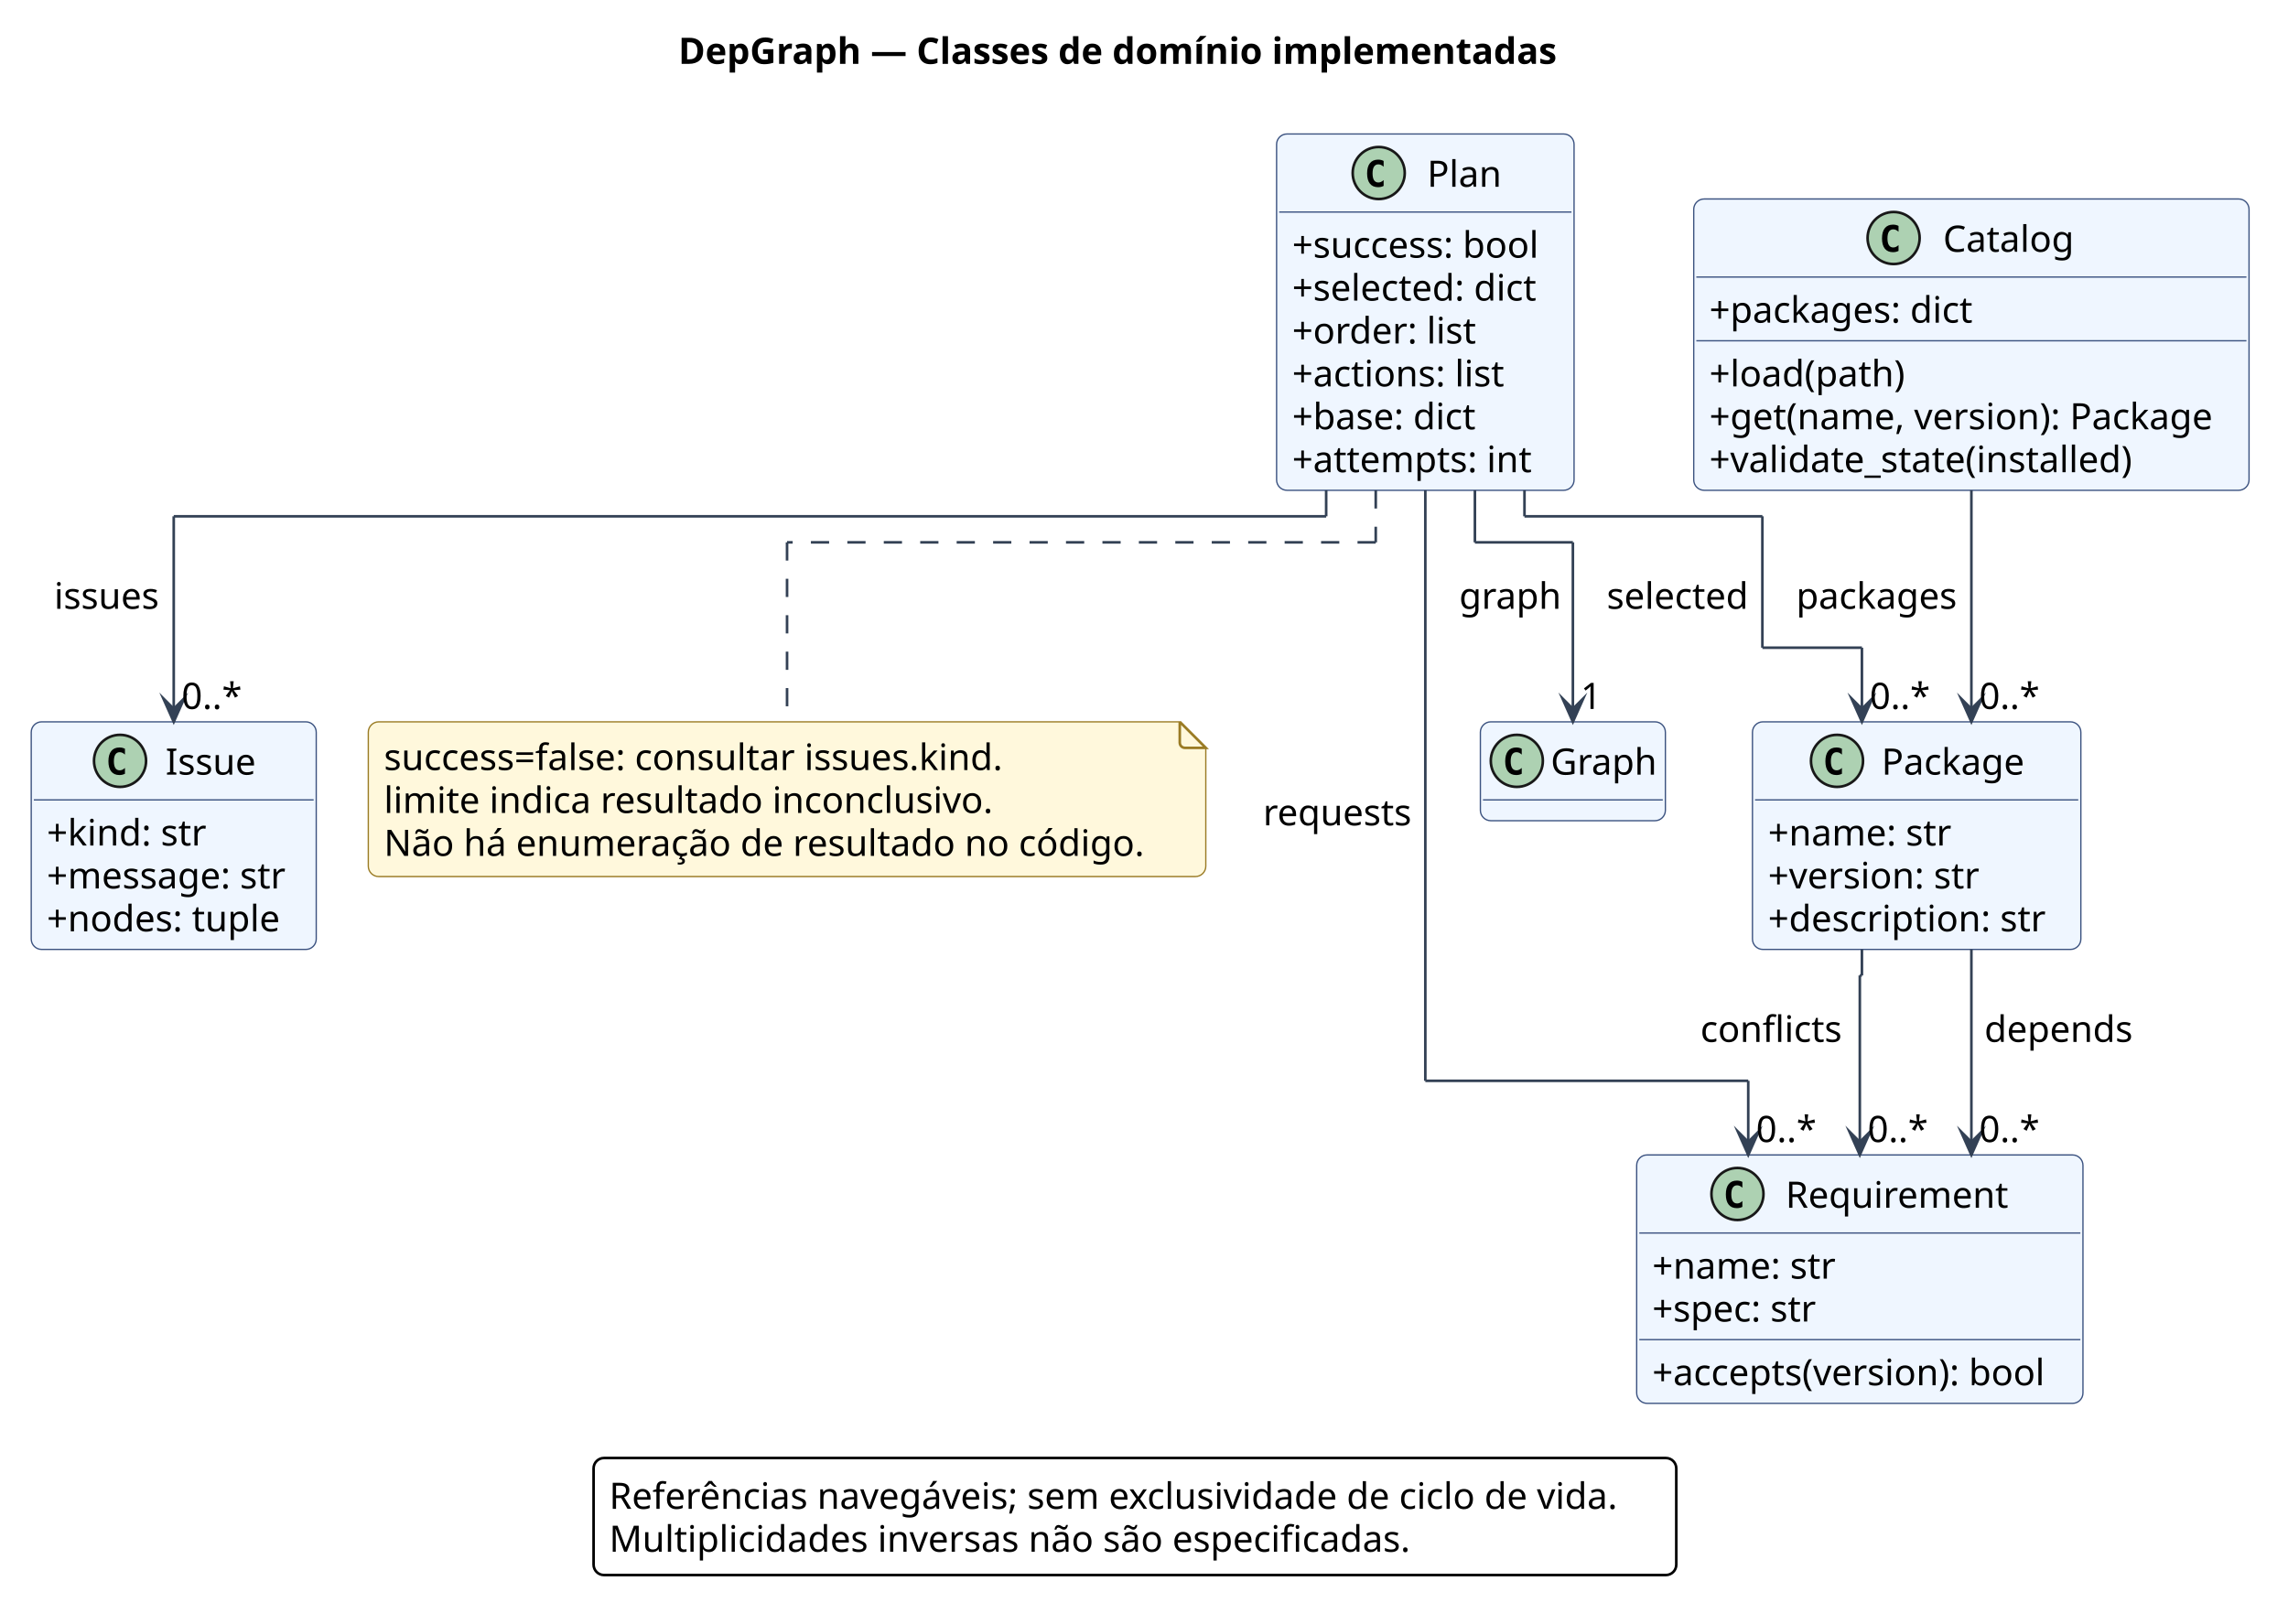
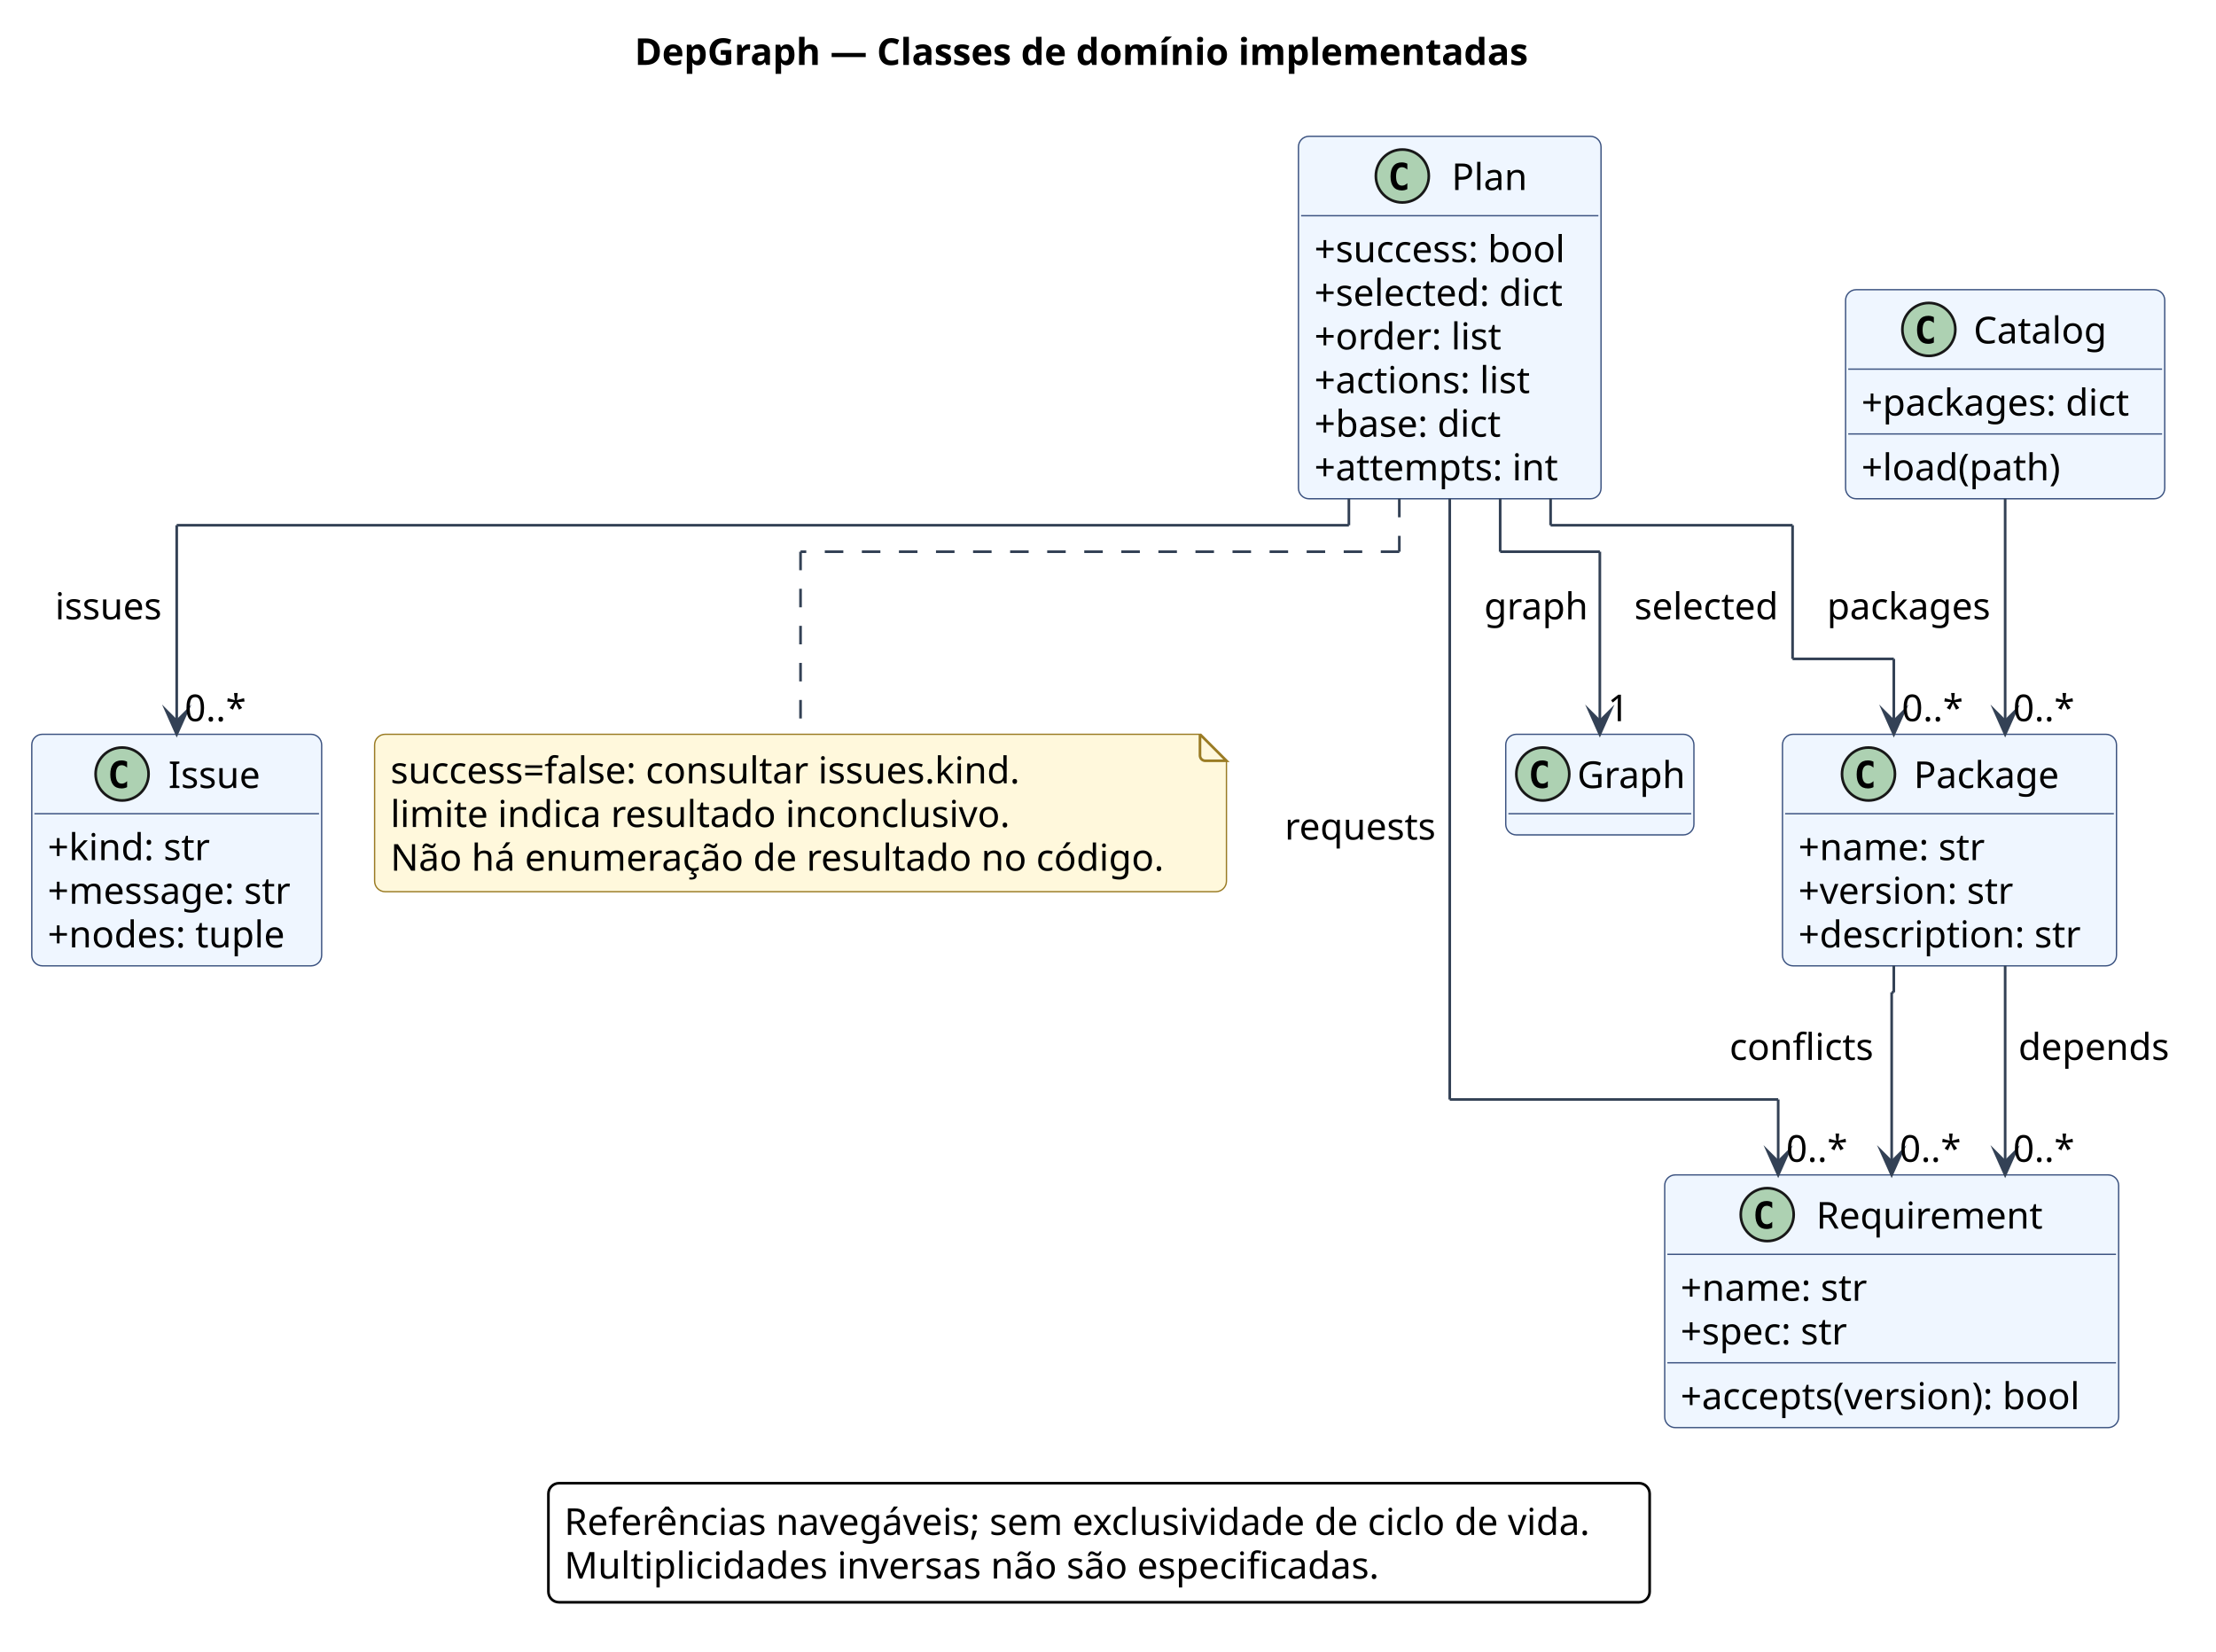
- <svg xmlns="http://www.w3.org/2000/svg" contentStyleType="text/css" data-diagram-type="CLASS" height="624px" preserveAspectRatio="none" style="width:879px;height:624px;background:#FFFFFF;" version="1.1" viewBox="0 0 879 624" width="879px" zoomAndPan="magnify">
+ <svg xmlns="http://www.w3.org/2000/svg" contentStyleType="text/css" data-diagram-type="CLASS" height="624px" preserveAspectRatio="none" style="width:837px;height:624px;background:#FFFFFF;" version="1.1" viewBox="0 0 837 624" width="837px" zoomAndPan="magnify">
  <defs />
  <g>
    <g class="title" data-source-line="3">
-       <text fill="#000000" font-family="sans-serif" font-size="14" font-weight="700" lengthAdjust="spacing" textLength="350.841" x="260.596" y="24.535">DepGraph — Classes de domínio implementadas</text>
+       <text fill="#000000" font-family="sans-serif" font-size="14" font-weight="700" lengthAdjust="spacing" textLength="350.841" x="239.691" y="24.535">DepGraph — Classes de domínio implementadas</text>
    </g>
    <g class="entity" data-qualified-name="Requirement" data-source-line="5" id="ent0001">
      <rect fill="#EFF6FF" height="95.465" rx="4" ry="4" style="stroke:#3B5280;stroke-width:0.5;" width="171.455" x="628.773" y="443.836" />
      <ellipse cx="667.493" cy="458.836" fill="#ADD1B2" rx="10" ry="10" style="stroke:#181818;stroke-width:1;" />
      <path d="M669.382,463.792 Q668.904,464.038 668.377,464.161 Q667.851,464.284 667.27,464.284 Q665.206,464.284 664.119,462.924 Q663.032,461.563 663.032,458.993 Q663.032,456.416 664.119,455.056 Q665.206,453.695 667.27,453.695 Q667.851,453.695 668.384,453.818 Q668.917,453.941 669.382,454.188 L669.382,456.43 Q668.863,455.951 668.374,455.729 Q667.885,455.507 667.366,455.507 Q666.258,455.507 665.694,456.385 Q665.13,457.264 665.13,458.993 Q665.13,460.716 665.694,461.594 Q666.258,462.473 667.366,462.473 Q667.885,462.473 668.374,462.25 Q668.863,462.028 669.382,461.55 Z " fill="#000000" />
      <text fill="#000000" font-family="sans-serif" font-size="14" lengthAdjust="spacing" textLength="86.522" x="685.986" y="464.127">Requirement</text>
      <line style="stroke:#3B5280;stroke-width:0.5;" x1="629.773" x2="799.228" y1="473.836" y2="473.836" />
      <text fill="#000000" font-family="sans-serif" font-size="14" lengthAdjust="spacing" textLength="75.38" x="634.773" y="491.371">+name: str</text>
      <text fill="#000000" font-family="sans-serif" font-size="14" lengthAdjust="spacing" textLength="69.009" x="634.773" y="507.859">+spec: str</text>
      <line style="stroke:#3B5280;stroke-width:0.5;" x1="629.773" x2="799.228" y1="514.812" y2="514.812" />
      <text fill="#000000" font-family="sans-serif" font-size="14" lengthAdjust="spacing" textLength="159.455" x="634.773" y="532.348">+accepts(version): bool</text>
    </g>
    <g class="entity" data-qualified-name="Package" data-source-line="10" id="ent0002">
      <rect fill="#EFF6FF" height="87.465" rx="4" ry="4" style="stroke:#3B5280;stroke-width:0.5;" width="126.167" x="673.253" y="277.394" />
      <ellipse cx="705.74" cy="292.394" fill="#ADD1B2" rx="10" ry="10" style="stroke:#181818;stroke-width:1;" />
      <path d="M707.63,297.351 Q707.151,297.597 706.625,297.72 Q706.099,297.843 705.518,297.843 Q703.453,297.843 702.366,296.482 Q701.279,295.122 701.279,292.552 Q701.279,289.975 702.366,288.614 Q703.453,287.254 705.518,287.254 Q706.099,287.254 706.632,287.377 Q707.165,287.5 707.63,287.746 L707.63,289.988 Q707.11,289.51 706.622,289.288 Q706.133,289.065 705.613,289.065 Q704.506,289.065 703.942,289.944 Q703.378,290.822 703.378,292.552 Q703.378,294.274 703.942,295.153 Q704.506,296.031 705.613,296.031 Q706.133,296.031 706.622,295.809 Q707.11,295.587 707.63,295.108 Z " fill="#000000" />
      <text fill="#000000" font-family="sans-serif" font-size="14" lengthAdjust="spacing" textLength="55.084" x="722.849" y="297.685">Package</text>
      <line style="stroke:#3B5280;stroke-width:0.5;" x1="674.253" x2="798.42" y1="307.394" y2="307.394" />
      <text fill="#000000" font-family="sans-serif" font-size="14" lengthAdjust="spacing" textLength="75.38" x="679.253" y="324.93">+name: str</text>
      <text fill="#000000" font-family="sans-serif" font-size="14" lengthAdjust="spacing" textLength="87.336" x="679.253" y="341.418">+version: str</text>
      <text fill="#000000" font-family="sans-serif" font-size="14" lengthAdjust="spacing" textLength="114.167" x="679.253" y="357.906">+description: str</text>
    </g>
    <g class="entity" data-qualified-name="Catalog" data-source-line="15" id="ent0003">
-       <rect fill="#EFF6FF" height="111.953" rx="4" ry="4" style="stroke:#3B5280;stroke-width:0.5;" width="213.339" x="650.695" y="76.465" />
-       <ellipse cx="727.483" cy="91.465" fill="#ADD1B2" rx="10" ry="10" style="stroke:#181818;stroke-width:1;" />
-       <path d="M729.373,96.421 Q728.894,96.667 728.368,96.79 Q727.842,96.913 727.261,96.913 Q725.196,96.913 724.109,95.553 Q723.023,94.192 723.023,91.622 Q723.023,89.045 724.109,87.685 Q725.196,86.324 727.261,86.324 Q727.842,86.324 728.375,86.447 Q728.908,86.57 729.373,86.816 L729.373,89.059 Q728.854,88.58 728.365,88.358 Q727.876,88.136 727.356,88.136 Q726.249,88.136 725.685,89.014 Q725.121,89.893 725.121,91.622 Q725.121,93.345 725.685,94.223 Q726.249,95.102 727.356,95.102 Q727.876,95.102 728.365,94.879 Q728.854,94.657 729.373,94.179 Z " fill="#000000" />
-       <text fill="#000000" font-family="sans-serif" font-size="14" lengthAdjust="spacing" textLength="51.762" x="746.483" y="96.756">Catalog</text>
-       <line style="stroke:#3B5280;stroke-width:0.5;" x1="651.695" x2="863.034" y1="106.465" y2="106.465" />
-       <text fill="#000000" font-family="sans-serif" font-size="14" lengthAdjust="spacing" textLength="108.548" x="656.695" y="124">+packages: dict</text>
-       <line style="stroke:#3B5280;stroke-width:0.5;" x1="651.695" x2="863.034" y1="130.953" y2="130.953" />
-       <text fill="#000000" font-family="sans-serif" font-size="14" lengthAdjust="spacing" textLength="79.892" x="656.695" y="148.488">+load(path)</text>
-       <text fill="#000000" font-family="sans-serif" font-size="14" lengthAdjust="spacing" textLength="201.339" x="656.695" y="164.977">+get(name, version): Package</text>
-       <text fill="#000000" font-family="sans-serif" font-size="14" lengthAdjust="spacing" textLength="170.57" x="656.695" y="181.465">+validate_state(installed)</text>
+       <rect fill="#EFF6FF" height="78.977" rx="4" ry="4" style="stroke:#3B5280;stroke-width:0.5;" width="120.548" x="697.09" y="109.441" />
+       <ellipse cx="728.544" cy="124.441" fill="#ADD1B2" rx="10" ry="10" style="stroke:#181818;stroke-width:1;" />
+       <path d="M730.434,129.398 Q729.955,129.644 729.429,129.767 Q728.903,129.89 728.321,129.89 Q726.257,129.89 725.17,128.529 Q724.083,127.169 724.083,124.599 Q724.083,122.022 725.17,120.661 Q726.257,119.301 728.321,119.301 Q728.903,119.301 729.436,119.424 Q729.969,119.547 730.434,119.793 L730.434,122.035 Q729.914,121.557 729.425,121.335 Q728.937,121.112 728.417,121.112 Q727.31,121.112 726.746,121.991 Q726.182,122.869 726.182,124.599 Q726.182,126.321 726.746,127.2 Q727.31,128.078 728.417,128.078 Q728.937,128.078 729.425,127.856 Q729.914,127.634 730.434,127.155 Z " fill="#000000" />
+       <text fill="#000000" font-family="sans-serif" font-size="14" lengthAdjust="spacing" textLength="51.762" x="745.423" y="129.732">Catalog</text>
+       <line style="stroke:#3B5280;stroke-width:0.5;" x1="698.09" x2="816.638" y1="139.441" y2="139.441" />
+       <text fill="#000000" font-family="sans-serif" font-size="14" lengthAdjust="spacing" textLength="108.548" x="703.09" y="156.977">+packages: dict</text>
+       <line style="stroke:#3B5280;stroke-width:0.5;" x1="698.09" x2="816.638" y1="163.93" y2="163.93" />
+       <text fill="#000000" font-family="sans-serif" font-size="14" lengthAdjust="spacing" textLength="79.892" x="703.09" y="181.465">+load(path)</text>
    </g>
-     <g class="entity" data-qualified-name="Plan" data-source-line="21" id="ent0004">
+     <g class="entity" data-qualified-name="Plan" data-source-line="19" id="ent0004">
      <rect fill="#EFF6FF" height="136.93" rx="4" ry="4" style="stroke:#3B5280;stroke-width:0.5;" width="114.286" x="490.436" y="51.488" />
      <ellipse cx="529.673" cy="66.488" fill="#ADD1B2" rx="10" ry="10" style="stroke:#181818;stroke-width:1;" />
      <path d="M531.562,71.444 Q531.084,71.69 530.557,71.814 Q530.031,71.936 529.45,71.936 Q527.385,71.936 526.298,70.576 Q525.212,69.216 525.212,66.645 Q525.212,64.068 526.298,62.708 Q527.385,61.348 529.45,61.348 Q530.031,61.348 530.564,61.471 Q531.097,61.594 531.562,61.84 L531.562,64.082 Q531.043,63.603 530.554,63.381 Q530.065,63.159 529.546,63.159 Q528.438,63.159 527.874,64.038 Q527.31,64.916 527.31,66.645 Q527.31,68.368 527.874,69.247 Q528.438,70.125 529.546,70.125 Q530.065,70.125 530.554,69.903 Q531.043,69.681 531.562,69.202 Z " fill="#000000" />
      <text fill="#000000" font-family="sans-serif" font-size="14" lengthAdjust="spacing" textLength="28.205" x="548.281" y="71.779">Plan</text>
      <line style="stroke:#3B5280;stroke-width:0.5;" x1="491.436" x2="603.722" y1="81.488" y2="81.488" />
      <text fill="#000000" font-family="sans-serif" font-size="14" lengthAdjust="spacing" textLength="102.286" x="496.436" y="99.023">+success: bool</text>
      <text fill="#000000" font-family="sans-serif" font-size="14" lengthAdjust="spacing" textLength="101.056" x="496.436" y="115.512">+selected: dict</text>
      <text fill="#000000" font-family="sans-serif" font-size="14" lengthAdjust="spacing" textLength="77.123" x="496.436" y="132">+order: list</text>
      <text fill="#000000" font-family="sans-serif" font-size="14" lengthAdjust="spacing" textLength="89.065" x="496.436" y="148.488">+actions: list</text>
      <text fill="#000000" font-family="sans-serif" font-size="14" lengthAdjust="spacing" textLength="76.733" x="496.436" y="164.977">+base: dict</text>
      <text fill="#000000" font-family="sans-serif" font-size="14" lengthAdjust="spacing" textLength="98.219" x="496.436" y="181.465">+attempts: int</text>
    </g>
-     <g class="entity" data-qualified-name="Issue" data-source-line="29" id="ent0005">
+     <g class="entity" data-qualified-name="Issue" data-source-line="27" id="ent0005">
      <rect fill="#EFF6FF" height="87.465" rx="4" ry="4" style="stroke:#3B5280;stroke-width:0.5;" width="109.494" x="12" y="277.394" />
      <ellipse cx="46.115" cy="292.394" fill="#ADD1B2" rx="10" ry="10" style="stroke:#181818;stroke-width:1;" />
      <path d="M48.004,297.351 Q47.526,297.597 46.999,297.72 Q46.473,297.843 45.892,297.843 Q43.828,297.843 42.741,296.482 Q41.654,295.122 41.654,292.552 Q41.654,289.975 42.741,288.614 Q43.828,287.254 45.892,287.254 Q46.473,287.254 47.006,287.377 Q47.539,287.5 48.004,287.746 L48.004,289.988 Q47.485,289.51 46.996,289.288 Q46.507,289.065 45.988,289.065 Q44.88,289.065 44.316,289.944 Q43.752,290.822 43.752,292.552 Q43.752,294.274 44.316,295.153 Q44.88,296.031 45.988,296.031 Q46.507,296.031 46.996,295.809 Q47.485,295.587 48.004,295.108 Z " fill="#000000" />
      <text fill="#000000" font-family="sans-serif" font-size="14" lengthAdjust="spacing" textLength="34.795" x="63.585" y="297.685">Issue</text>
      <line style="stroke:#3B5280;stroke-width:0.5;" x1="13" x2="120.494" y1="307.394" y2="307.394" />
      <text fill="#000000" font-family="sans-serif" font-size="14" lengthAdjust="spacing" textLength="67.819" x="18" y="324.93">+kind: str</text>
      <text fill="#000000" font-family="sans-serif" font-size="14" lengthAdjust="spacing" textLength="97.494" x="18" y="341.418">+message: str</text>
      <text fill="#000000" font-family="sans-serif" font-size="14" lengthAdjust="spacing" textLength="95.607" x="18" y="357.906">+nodes: tuple</text>
    </g>
-     <g class="entity" data-qualified-name="Graph" data-source-line="34" id="ent0006">
+     <g class="entity" data-qualified-name="Graph" data-source-line="32" id="ent0006">
      <rect fill="#EFF6FF" height="38" rx="4" ry="4" style="stroke:#3B5280;stroke-width:0.5;" width="71.077" x="568.73" y="277.394" />
      <ellipse cx="582.73" cy="292.394" fill="#ADD1B2" rx="10" ry="10" style="stroke:#181818;stroke-width:1;" />
      <path d="M584.62,297.351 Q584.141,297.597 583.615,297.72 Q583.088,297.843 582.507,297.843 Q580.443,297.843 579.356,296.482 Q578.269,295.122 578.269,292.552 Q578.269,289.975 579.356,288.614 Q580.443,287.254 582.507,287.254 Q583.088,287.254 583.622,287.377 Q584.155,287.5 584.62,287.746 L584.62,289.988 Q584.1,289.51 583.611,289.288 Q583.123,289.065 582.603,289.065 Q581.496,289.065 580.932,289.944 Q580.368,290.822 580.368,292.552 Q580.368,294.274 580.932,295.153 Q581.496,296.031 582.603,296.031 Q583.123,296.031 583.611,295.809 Q584.1,295.587 584.62,295.108 Z " fill="#000000" />
      <text fill="#000000" font-family="sans-serif" font-size="14" lengthAdjust="spacing" textLength="41.077" x="595.73" y="297.685">Graph</text>
      <line style="stroke:#3B5280;stroke-width:0.5;" x1="569.73" x2="638.807" y1="307.394" y2="307.394" />
    </g>
-     <g class="entity" data-qualified-name="GMN14" data-source-line="43" id="ent0015">
+     <g class="entity" data-qualified-name="GMN14" data-source-line="41" id="ent0015">
      <path d="M141.494,281.394 L141.494,332.859 A4,4 0 0 0 145.494,336.859 L459.241,336.859 A4,4 0 0 0 463.241,332.859 L463.241,287.394 L453.241,277.394 L145.494,277.394 A4,4 0 0 0 141.494,281.394" fill="#FFF8DC" style="stroke:#9A7B24;stroke-width:0.5;" />
      <path d="M453.241,277.394 L453.241,285.394 A2,2 0 0 0 455.241,287.394 L463.241,287.394 L453.241,277.394" fill="#FFF8DC" style="stroke:#9A7B24;stroke-width:1;" />
      <text fill="#000000" font-family="sans-serif" font-size="14" lengthAdjust="spacing" textLength="252.082" x="147.494" y="295.93">success=false: consultar issues.kind.</text>
      <text fill="#000000" font-family="sans-serif" font-size="14" lengthAdjust="spacing" textLength="244.371" x="147.494" y="312.418">limite indica resultado inconclusivo.</text>
      <text fill="#000000" font-family="sans-serif" font-size="14" lengthAdjust="spacing" textLength="300.747" x="147.494" y="328.906">Não há enumeração de resultado no código.</text>
    </g>
    <line style="stroke:#334155;stroke-width:1;" x1="757.364" x2="757.364" y1="188.418" y2="277.394" />
    <polygon fill="#334155" points="757.364,277.394,761.364,268.394,757.364,272.394,753.364,268.394,757.364,277.394" style="stroke:#334155;stroke-width:1;stroke-linejoin:miter;stroke-miterlimit:10;" />
    <text fill="#000000" font-family="sans-serif" font-size="14" lengthAdjust="spacing" textLength="63.294" x="690.07" y="233.953">packages</text>
    <text fill="#000000" font-family="sans-serif" font-size="14" lengthAdjust="spacing" textLength="24.459" x="760.364" y="272.441">0..*</text>
    <line style="stroke:#334155;stroke-width:1;" x1="757.364" x2="757.364" y1="364.859" y2="443.836" />
    <polygon fill="#334155" points="757.364,443.836,761.364,434.836,757.364,438.836,753.364,434.836,757.364,443.836" style="stroke:#334155;stroke-width:1;stroke-linejoin:miter;stroke-miterlimit:10;" />
    <text fill="#000000" font-family="sans-serif" font-size="14" lengthAdjust="spacing" textLength="57.859" x="762.364" y="400.394">depends</text>
    <text fill="#000000" font-family="sans-serif" font-size="14" lengthAdjust="spacing" textLength="24.459" x="760.364" y="438.883">0..*</text>
    <line style="stroke:#334155;stroke-width:1;" x1="715.309" x2="715.309" y1="364.859" y2="374.859" />
    <line style="stroke:#334155;stroke-width:1;" x1="715.309" x2="714.5" y1="374.859" y2="374.859" />
    <line style="stroke:#334155;stroke-width:1;" x1="714.5" x2="714.5" y1="374.859" y2="443.836" />
    <polygon fill="#334155" points="714.5,443.836,718.5,434.836,714.5,438.836,710.5,434.836,714.5,443.836" style="stroke:#334155;stroke-width:1;stroke-linejoin:miter;stroke-miterlimit:10;" />
    <text fill="#000000" font-family="sans-serif" font-size="14" lengthAdjust="spacing" textLength="57.244" x="653.256" y="400.394">conflicts</text>
    <text fill="#000000" font-family="sans-serif" font-size="14" lengthAdjust="spacing" textLength="24.459" x="717.5" y="438.883">0..*</text>
    <line style="stroke:#334155;stroke-width:1;" x1="547.579" x2="547.579" y1="188.418" y2="415.348" />
    <line style="stroke:#334155;stroke-width:1;" x1="547.579" x2="671.637" y1="415.348" y2="415.348" />
    <line style="stroke:#334155;stroke-width:1;" x1="671.637" x2="671.637" y1="415.348" y2="443.836" />
    <polygon fill="#334155" points="671.637,443.836,675.637,434.836,671.637,438.836,667.637,434.836,671.637,443.836" style="stroke:#334155;stroke-width:1;stroke-linejoin:miter;stroke-miterlimit:10;" />
    <text fill="#000000" font-family="sans-serif" font-size="14" lengthAdjust="spacing" textLength="58.338" x="485.241" y="317.174">requests</text>
    <text fill="#000000" font-family="sans-serif" font-size="14" lengthAdjust="spacing" textLength="24.459" x="674.637" y="438.883">0..*</text>
    <line style="stroke:#334155;stroke-width:1;" x1="585.674" x2="585.674" y1="188.418" y2="198.418" />
    <line style="stroke:#334155;stroke-width:1;" x1="585.674" x2="677.07" y1="198.418" y2="198.418" />
    <line style="stroke:#334155;stroke-width:1;" x1="677.07" x2="677.07" y1="198.418" y2="248.906" />
    <line style="stroke:#334155;stroke-width:1;" x1="677.07" x2="715.309" y1="248.906" y2="248.906" />
    <line style="stroke:#334155;stroke-width:1;" x1="715.309" x2="715.309" y1="248.906" y2="277.394" />
    <polygon fill="#334155" points="715.309,277.394,719.309,268.394,715.309,272.394,711.309,268.394,715.309,277.394" style="stroke:#334155;stroke-width:1;stroke-linejoin:miter;stroke-miterlimit:10;" />
    <text fill="#000000" font-family="sans-serif" font-size="14" lengthAdjust="spacing" textLength="55.802" x="617.269" y="233.953">selected</text>
    <text fill="#000000" font-family="sans-serif" font-size="14" lengthAdjust="spacing" textLength="24.459" x="718.309" y="272.441">0..*</text>
    <line style="stroke:#334155;stroke-width:1;" x1="509.484" x2="509.484" y1="188.418" y2="198.418" />
    <line style="stroke:#334155;stroke-width:1;" x1="509.484" x2="66.747" y1="198.418" y2="198.418" />
    <line style="stroke:#334155;stroke-width:1;" x1="66.747" x2="66.747" y1="198.418" y2="277.394" />
    <polygon fill="#334155" points="66.747,277.394,70.747,268.394,66.747,272.394,62.747,268.394,66.747,277.394" style="stroke:#334155;stroke-width:1;stroke-linejoin:miter;stroke-miterlimit:10;" />
    <text fill="#000000" font-family="sans-serif" font-size="14" lengthAdjust="spacing" textLength="41.945" x="20.802" y="233.953">issues</text>
    <text fill="#000000" font-family="sans-serif" font-size="14" lengthAdjust="spacing" textLength="24.459" x="69.747" y="272.441">0..*</text>
    <line style="stroke:#334155;stroke-width:1;" x1="566.627" x2="566.627" y1="188.418" y2="208.418" />
    <line style="stroke:#334155;stroke-width:1;" x1="566.627" x2="604.269" y1="208.418" y2="208.418" />
    <line style="stroke:#334155;stroke-width:1;" x1="604.269" x2="604.269" y1="208.418" y2="277.394" />
    <polygon fill="#334155" points="604.269,277.394,608.269,268.394,604.269,272.394,600.269,268.394,604.269,277.394" style="stroke:#334155;stroke-width:1;stroke-linejoin:miter;stroke-miterlimit:10;" />
    <text fill="#000000" font-family="sans-serif" font-size="14" lengthAdjust="spacing" textLength="39.69" x="560.579" y="233.953">graph</text>
    <text fill="#000000" font-family="sans-serif" font-size="14" lengthAdjust="spacing" textLength="8.852" x="607.269" y="272.441">1</text>
    <line style="stroke:#334155;stroke-width:1;stroke-dasharray:7,7;" x1="528.531" x2="528.531" y1="188.418" y2="208.418" />
    <line style="stroke:#334155;stroke-width:1;stroke-dasharray:7,7;" x1="528.531" x2="302.368" y1="208.418" y2="208.418" />
    <line style="stroke:#334155;stroke-width:1;stroke-dasharray:7,7;" x1="302.368" x2="302.368" y1="208.418" y2="277.394" />
-     <g class="legend" data-source-line="47">
-       <rect fill="none" height="44.977" rx="4" ry="4" style="stroke:#000000;stroke-width:1;" width="415.949" x="228.042" y="560.301" />
-       <text fill="#000000" font-family="sans-serif" font-size="14" lengthAdjust="spacing" textLength="403.949" x="234.042" y="579.836">Referências navegáveis; sem exclusividade de ciclo de vida.</text>
-       <text fill="#000000" font-family="sans-serif" font-size="14" lengthAdjust="spacing" textLength="319.184" x="234.042" y="596.324">Multiplicidades inversas não são especificadas.</text>
+     <g class="legend" data-source-line="45">
+       <rect fill="none" height="44.977" rx="4" ry="4" style="stroke:#000000;stroke-width:1;" width="415.949" x="207.137" y="560.301" />
+       <text fill="#000000" font-family="sans-serif" font-size="14" lengthAdjust="spacing" textLength="403.949" x="213.137" y="579.836">Referências navegáveis; sem exclusividade de ciclo de vida.</text>
+       <text fill="#000000" font-family="sans-serif" font-size="14" lengthAdjust="spacing" textLength="319.184" x="213.137" y="596.324">Multiplicidades inversas não são especificadas.</text>
    </g>
  </g>
</svg>
